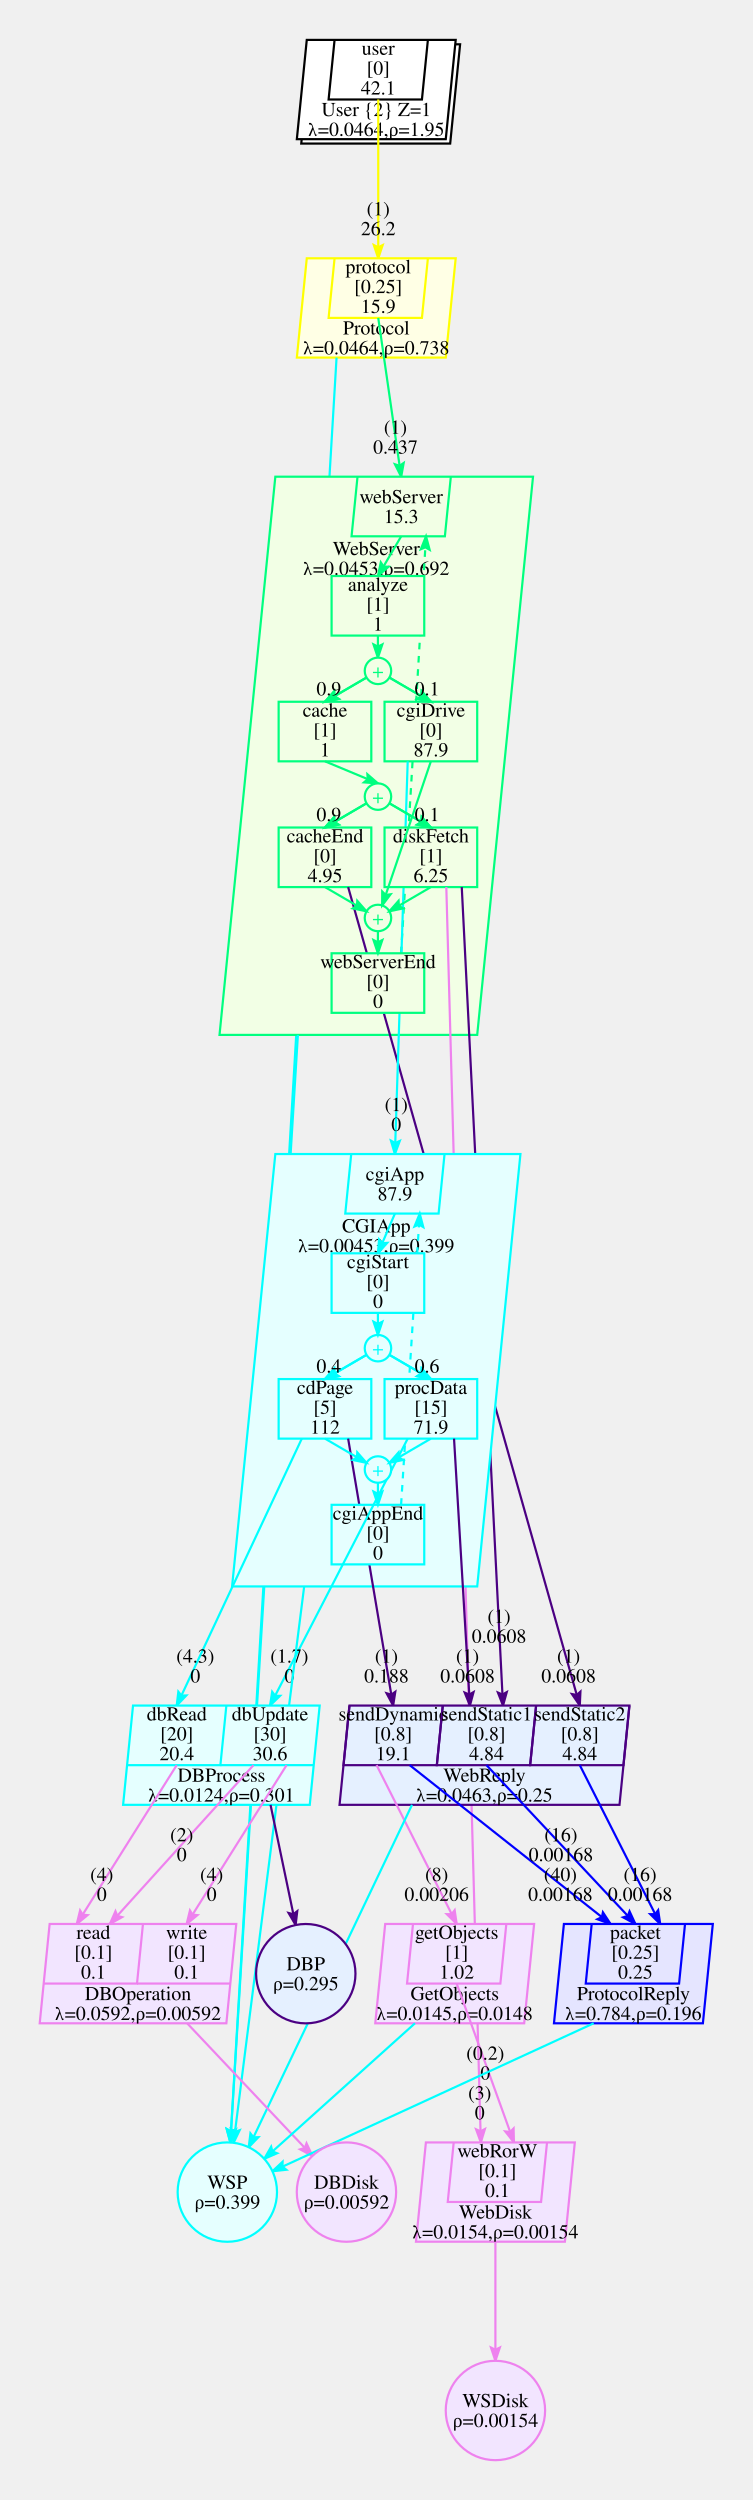
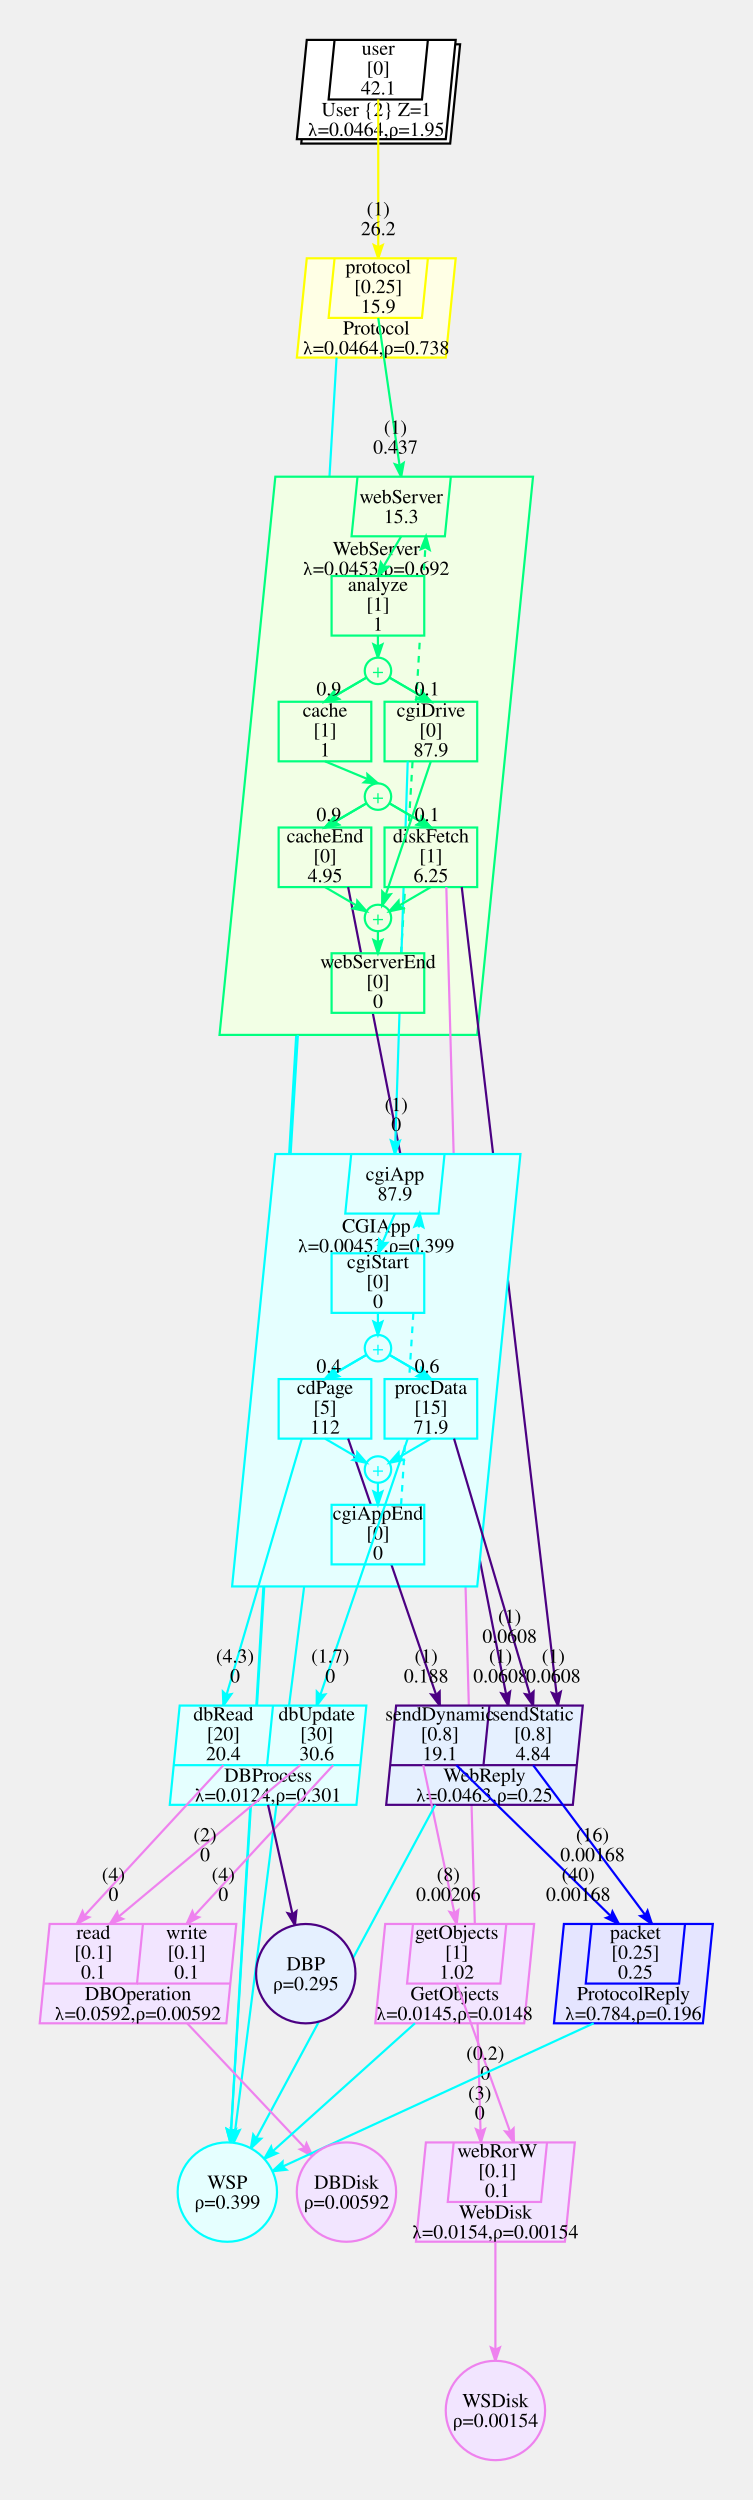
<svg xmlns="http://www.w3.org/2000/svg" width="4.737in" height="15.736in" viewBox="0 0 8528 28325">
  <polygon fill="#ffffff" stroke="black" stroke-width="25" points="3526.25,500 5213.75,500 5101.25,1625 3413.75,1625 " />
  <polygon fill="#ffffff" stroke="black" stroke-width="25" points="3476.25,450 5163.75,450 5051.25,1575 3363.75,1575 " />
  <text x="4264" y="1538" font-family="Times" font-style="Roman" font-size="225" fill="black" text-anchor="middle">λ=0.0464,ρ=1.95</text>
  <text x="4264" y="1313" font-family="Times" font-style="Roman" font-size="225" fill="black" text-anchor="middle">User {2} Z=1</text>
  <polyline stroke="black" stroke-width="25" fill="none" points="3791.25,450 3723.75,1125 4781.25,1125 4848.75,450 " />
  <text x="4286" y="1069" font-family="Times" font-style="Roman" font-size="225" fill="black" text-anchor="middle">42.1</text>
  <text x="4286" y="844" font-family="Times" font-style="Roman" font-size="225" fill="black" text-anchor="middle">[0]</text>
  <text x="4286" y="619" font-family="Times" font-style="Roman" font-size="225" fill="black" text-anchor="middle">user</text>
  <line x1="4286.25" y1="1125" x2="4286.25" y2="2925" stroke="Yellow" stroke-width="25" />
  <polygon fill="Yellow" stroke="Yellow" stroke-width="25" points="4286.25,2925 4336.25,2775 4286.25,2800 4236.25,2775 " />
  <text x="4286" y="2663" font-family="Times" font-style="Roman" font-size="225" fill="black" text-anchor="middle">26.2</text>
  <text x="4286" y="2438" font-family="Times" font-style="Roman" font-size="225" fill="black" text-anchor="middle">(1)</text>
  <polygon fill="#ffffe5" stroke="Yellow" stroke-width="25" points="3476.25,2925 5163.75,2925 5051.25,4050 3363.75,4050 " />
  <text x="4264" y="4013" font-family="Times" font-style="Roman" font-size="225" fill="black" text-anchor="middle">λ=0.0464,ρ=0.738</text>
  <text x="4264" y="3788" font-family="Times" font-style="Roman" font-size="225" fill="black" text-anchor="middle">Protocol</text>
  <polyline stroke="Yellow" stroke-width="25" fill="none" points="3791.25,2925 3723.75,3600 4781.25,3600 4848.75,2925 " />
  <text x="4286" y="3544" font-family="Times" font-style="Roman" font-size="225" fill="black" text-anchor="middle">15.9</text>
  <text x="4286" y="3319" font-family="Times" font-style="Roman" font-size="225" fill="black" text-anchor="middle">[0.25]</text>
  <text x="4286" y="3094" font-family="Times" font-style="Roman" font-size="225" fill="black" text-anchor="middle">protocol</text>
  <line x1="4286.25" y1="3600" x2="4546.25" y2="5400" stroke="SpringGreen" stroke-width="25" />
  <polygon fill="SpringGreen" stroke="SpringGreen" stroke-width="25" points="4546.25,5400 4574.29,5244.39 4528.38,5276.28 4475.32,5258.69 " />
  <text x="4481" y="5138" font-family="Times" font-style="Roman" font-size="225" fill="black" text-anchor="middle">0.437</text>
  <text x="4481" y="4913" font-family="Times" font-style="Roman" font-size="225" fill="black" text-anchor="middle">(1)</text>
  <line x1="3813.75" y1="4050" x2="2609.68" y2="24276" stroke="Cyan" stroke-width="25" />
  <polygon fill="Cyan" stroke="Cyan" stroke-width="25" points="2609.68,24276 2668.5,24129.2 2617.11,24151.2 2568.68,24123.3 " />
  <polygon fill="#f2ffe5" stroke="SpringGreen" stroke-width="25" points="3120,5400 6040,5400 5407.5,11725 2487.5,11725 " />
  <text x="4264" y="6513" font-family="Times" font-style="Roman" font-size="225" fill="black" text-anchor="middle">λ=0.0453,ρ=0.692</text>
  <text x="4264" y="6288" font-family="Times" font-style="Roman" font-size="225" fill="black" text-anchor="middle">WebServer</text>
  <polyline stroke="SpringGreen" stroke-width="25" fill="none" points="4051.25,5400 3983.75,6075 5041.25,6075 5108.75,5400 " />
  <text x="4546" y="5925" font-family="Times" font-style="Roman" font-size="225" fill="black" text-anchor="middle">15.3</text>
  <text x="4546" y="5700" font-family="Times" font-style="Roman" font-size="225" fill="black" text-anchor="middle">webServer</text>
  <line x1="4546.25" y1="6075" x2="4282.5" y2="6525" stroke="SpringGreen" stroke-width="25" />
  <polygon fill="SpringGreen" stroke="SpringGreen" stroke-width="25" points="4282.5,6525 4401.49,6420.87 4345.71,6417.16 4315.21,6370.31 " />
  <line x1="4545" y1="10800" x2="4827.5" y2="6075" stroke-dasharray="75" stroke="SpringGreen" stroke-width="25" />
  <polygon fill="SpringGreen" stroke="SpringGreen" stroke-width="25" points="4827.5,6075 4768.64,6221.75 4820.04,6199.78 4868.46,6227.72 " />
  <polygon fill="#f2ffe5" stroke="SpringGreen" stroke-width="25" points="3757.5,7200 3757.5,6525 4807.5,6525 4807.5,7200 3757.5,7200 " />
  <text x="4283" y="7144" font-family="Times" font-style="Roman" font-size="225" fill="black" text-anchor="middle">1</text>
  <text x="4283" y="6919" font-family="Times" font-style="Roman" font-size="225" fill="black" text-anchor="middle">[1]</text>
  <text x="4283" y="6694" font-family="Times" font-style="Roman" font-size="225" fill="black" text-anchor="middle">analyze</text>
  <polygon fill="#f2ffe5" stroke="SpringGreen" stroke-width="25" points="3157.5,8625 3157.5,7950 4207.5,7950 4207.5,8625 3157.5,8625 " />
  <text x="3683" y="8569" font-family="Times" font-style="Roman" font-size="225" fill="black" text-anchor="middle">1</text>
  <text x="3683" y="8344" font-family="Times" font-style="Roman" font-size="225" fill="black" text-anchor="middle">[1]</text>
  <text x="3683" y="8119" font-family="Times" font-style="Roman" font-size="225" fill="black" text-anchor="middle">cache</text>
  <polygon fill="#f2ffe5" stroke="SpringGreen" stroke-width="25" points="3157.5,10050 3157.5,9375 4207.5,9375 4207.5,10050 3157.5,10050 " />
-   <line x1="3945" y1="10050" x2="6570" y2="19325" stroke="Indigo" stroke-width="25" />
-   <polygon fill="Indigo" stroke="Indigo" stroke-width="25" points="6570,19325 6577.26,19167.1 6535.96,19204.7 6481.04,19194.3 " />
-   <text x="6443" y="19063" font-family="Times" font-style="Roman" font-size="225" fill="black" text-anchor="middle">0.0608</text>
-   <text x="6443" y="18838" font-family="Times" font-style="Roman" font-size="225" fill="black" text-anchor="middle">(1)</text>
+   <line x1="3945" y1="10050" x2="5760" y2="19325" stroke="Indigo" stroke-width="25" />
+   <polygon fill="Indigo" stroke="Indigo" stroke-width="25" points="5760,19325 5780.26,19168.2 5735.99,19202.3 5682.12,19187.4 " />
+   <text x="5672" y="19063" font-family="Times" font-style="Roman" font-size="225" fill="black" text-anchor="middle">0.0608</text>
+   <text x="5672" y="18838" font-family="Times" font-style="Roman" font-size="225" fill="black" text-anchor="middle">(1)</text>
  <text x="3683" y="9994" font-family="Times" font-style="Roman" font-size="225" fill="black" text-anchor="middle">4.95</text>
  <text x="3683" y="9769" font-family="Times" font-style="Roman" font-size="225" fill="black" text-anchor="middle">[0]</text>
  <text x="3683" y="9544" font-family="Times" font-style="Roman" font-size="225" fill="black" text-anchor="middle">cacheEnd</text>
  <polygon fill="#f2ffe5" stroke="SpringGreen" stroke-width="25" points="4357.5,8625 4357.5,7950 5407.5,7950 5407.5,8625 4357.5,8625 " />
  <line x1="4620" y1="8625" x2="4475" y2="13075" stroke="Cyan" stroke-width="25" />
  <polygon fill="Cyan" stroke="Cyan" stroke-width="25" points="4475,13075 4529.86,12926.7 4479.07,12950.1 4429.91,12923.5 " />
  <text x="4490" y="12813" font-family="Times" font-style="Roman" font-size="225" fill="black" text-anchor="middle">0</text>
  <text x="4490" y="12588" font-family="Times" font-style="Roman" font-size="225" fill="black" text-anchor="middle">(1)</text>
  <text x="4883" y="8569" font-family="Times" font-style="Roman" font-size="225" fill="black" text-anchor="middle">87.9</text>
  <text x="4883" y="8344" font-family="Times" font-style="Roman" font-size="225" fill="black" text-anchor="middle">[0]</text>
  <text x="4883" y="8119" font-family="Times" font-style="Roman" font-size="225" fill="black" text-anchor="middle">cgiDrive</text>
  <polygon fill="#f2ffe5" stroke="SpringGreen" stroke-width="25" points="4357.5,10050 4357.5,9375 5407.5,9375 5407.5,10050 4357.5,10050 " />
  <line x1="5057.5" y1="10050" x2="5448.75" y2="24275" stroke="Violet" stroke-width="25" />
  <polygon fill="Violet" stroke="Violet" stroke-width="25" points="5448.75,24275 5494.61,24123.7 5445.31,24150 5394.64,24126.4 " />
  <text x="5436" y="24013" font-family="Times" font-style="Roman" font-size="225" fill="black" text-anchor="middle">0</text>
  <text x="5436" y="23788" font-family="Times" font-style="Roman" font-size="225" fill="black" text-anchor="middle">(3)</text>
-   <line x1="5232.5" y1="10050" x2="5700" y2="19325" stroke="Indigo" stroke-width="25" />
-   <polygon fill="Indigo" stroke="Indigo" stroke-width="25" points="5700,19325 5742.39,19172.7 5693.71,19200.2 5642.51,19177.7 " />
-   <text x="5655" y="18613" font-family="Times" font-style="Roman" font-size="225" fill="black" text-anchor="middle">0.0608</text>
-   <text x="5655" y="18388" font-family="Times" font-style="Roman" font-size="225" fill="black" text-anchor="middle">(1)</text>
+   <line x1="5232.5" y1="10050" x2="6322.5" y2="19325" stroke="Indigo" stroke-width="25" />
+   <polygon fill="Indigo" stroke="Indigo" stroke-width="25" points="6322.5,19325 6354.65,19170.2 6307.91,19200.9 6255.33,19181.9 " />
+   <text x="6270" y="19063" font-family="Times" font-style="Roman" font-size="225" fill="black" text-anchor="middle">0.0608</text>
+   <text x="6270" y="18838" font-family="Times" font-style="Roman" font-size="225" fill="black" text-anchor="middle">(1)</text>
  <text x="4883" y="9994" font-family="Times" font-style="Roman" font-size="225" fill="black" text-anchor="middle">6.25</text>
  <text x="4883" y="9769" font-family="Times" font-style="Roman" font-size="225" fill="black" text-anchor="middle">[1]</text>
  <text x="4883" y="9544" font-family="Times" font-style="Roman" font-size="225" fill="black" text-anchor="middle">diskFetch</text>
  <polygon fill="#f2ffe5" stroke="SpringGreen" stroke-width="25" points="3757.5,11475 3757.5,10800 4807.5,10800 4807.5,11475 3757.5,11475 " />
  <text x="4283" y="11419" font-family="Times" font-style="Roman" font-size="225" fill="black" text-anchor="middle">0</text>
  <text x="4283" y="11194" font-family="Times" font-style="Roman" font-size="225" fill="black" text-anchor="middle">[0]</text>
  <text x="4283" y="10969" font-family="Times" font-style="Roman" font-size="225" fill="black" text-anchor="middle">webServerEnd</text>
  <line x1="4282.5" y1="7200" x2="4282.5" y2="7450" stroke="SpringGreen" stroke-width="25" />
  <polygon fill="SpringGreen" stroke="SpringGreen" stroke-width="25" points="4282.5,7450 4332.5,7300 4282.5,7325 4232.5,7300 " />
  <line x1="3682.5" y1="8625" x2="4282.5" y2="8875" stroke="SpringGreen" stroke-width="25" />
  <polygon fill="SpringGreen" stroke="SpringGreen" stroke-width="25" points="4282.5,8875 4163.27,8771.15 4167.12,8826.92 4124.81,8863.46 " />
  <circle cx="4283" cy="7600" r="150" fill="#f2ffe5" stroke="SpringGreen" stroke-width="25" />
  <text x="4283" y="7675" font-family="Times" font-style="Roman" font-size="225" fill="SpringGreen" text-anchor="middle">+</text>
  <line x1="4152.93" y1="7675.58" x2="3682.5" y2="7950" stroke="SpringGreen" stroke-width="25" />
  <polygon fill="SpringGreen" stroke="SpringGreen" stroke-width="25" points="3682.5,7950 3837.26,7917.61 3790.47,7887.02 3786.87,7831.23 " />
  <line x1="4412.07" y1="7675.58" x2="4882.5" y2="7950" stroke="SpringGreen" stroke-width="25" />
  <polygon fill="SpringGreen" stroke="SpringGreen" stroke-width="25" points="4882.5,7950 4778.13,7831.23 4774.53,7887.02 4727.74,7917.61 " />
  <line x1="4152.93" y1="7675.58" x2="3682.5" y2="7950" stroke="SpringGreen" stroke-width="25" />
  <polygon fill="SpringGreen" stroke="SpringGreen" stroke-width="25" points="3682.5,7950 3837.26,7917.61 3790.47,7887.02 3786.87,7831.23 " />
  <line x1="4412.07" y1="7675.58" x2="4882.5" y2="7950" stroke="SpringGreen" stroke-width="25" />
  <polygon fill="SpringGreen" stroke="SpringGreen" stroke-width="25" points="4882.5,7950 4778.13,7831.23 4774.53,7887.02 4727.74,7917.61 " />
  <text x="3726" y="7877" font-family="Times" font-style="Roman" font-size="225" fill="black" text-anchor="middle">0.9</text>
  <text x="4839" y="7877" font-family="Times" font-style="Roman" font-size="225" fill="black" text-anchor="middle">0.1</text>
  <circle cx="4283" cy="10400" r="150" fill="#f2ffe5" stroke="SpringGreen" stroke-width="25" />
  <text x="4283" y="10475" font-family="Times" font-style="Roman" font-size="225" fill="SpringGreen" text-anchor="middle">+</text>
  <line x1="3682.5" y1="10050" x2="4152.93" y2="10324.4" stroke="SpringGreen" stroke-width="25" />
  <polygon fill="SpringGreen" stroke="SpringGreen" stroke-width="25" points="4152.93,10324.4 4048.56,10205.6 4044.96,10261.4 3998.17,10292 " />
  <line x1="4882.5" y1="8625" x2="4330.53" y2="10257.9" stroke="SpringGreen" stroke-width="25" />
  <polygon fill="SpringGreen" stroke="SpringGreen" stroke-width="25" points="4330.53,10257.9 4425.94,10131.8 4370.56,10139.5 4331.2,10099.8 " />
  <line x1="4882.5" y1="10050" x2="4412.07" y2="10324.4" stroke="SpringGreen" stroke-width="25" />
  <polygon fill="SpringGreen" stroke="SpringGreen" stroke-width="25" points="4412.07,10324.4 4566.83,10292 4520.04,10261.4 4516.44,10205.6 " />
  <circle cx="4283" cy="9025" r="150" fill="#f2ffe5" stroke="SpringGreen" stroke-width="25" />
  <text x="4283" y="9100" font-family="Times" font-style="Roman" font-size="225" fill="SpringGreen" text-anchor="middle">+</text>
  <line x1="4152.93" y1="9100.58" x2="3682.5" y2="9375" stroke="SpringGreen" stroke-width="25" />
  <polygon fill="SpringGreen" stroke="SpringGreen" stroke-width="25" points="3682.5,9375 3837.26,9342.61 3790.47,9312.02 3786.87,9256.23 " />
  <line x1="4412.07" y1="9100.58" x2="4882.5" y2="9375" stroke="SpringGreen" stroke-width="25" />
  <polygon fill="SpringGreen" stroke="SpringGreen" stroke-width="25" points="4882.5,9375 4778.13,9256.23 4774.53,9312.02 4727.74,9342.61 " />
  <line x1="4152.93" y1="9100.58" x2="3682.5" y2="9375" stroke="SpringGreen" stroke-width="25" />
  <polygon fill="SpringGreen" stroke="SpringGreen" stroke-width="25" points="3682.5,9375 3837.26,9342.61 3790.47,9312.02 3786.87,9256.23 " />
  <line x1="4412.07" y1="9100.58" x2="4882.5" y2="9375" stroke="SpringGreen" stroke-width="25" />
  <polygon fill="SpringGreen" stroke="SpringGreen" stroke-width="25" points="4882.5,9375 4778.13,9256.23 4774.53,9312.02 4727.74,9342.61 " />
  <text x="3726" y="9302" font-family="Times" font-style="Roman" font-size="225" fill="black" text-anchor="middle">0.9</text>
  <text x="4839" y="9302" font-family="Times" font-style="Roman" font-size="225" fill="black" text-anchor="middle">0.1</text>
  <line x1="4282.5" y1="10550" x2="4282.5" y2="10800" stroke="SpringGreen" stroke-width="25" />
  <polygon fill="SpringGreen" stroke="SpringGreen" stroke-width="25" points="4282.5,10800 4332.5,10650 4282.5,10675 4232.5,10650 " />
  <line x1="3375.62" y1="11725" x2="2610.48" y2="24276" stroke="Cyan" stroke-width="25" />
  <polygon fill="Cyan" stroke="Cyan" stroke-width="25" points="2610.48,24276 2669.51,24129.4 2618.08,24151.3 2569.7,24123.3 " />
  <polygon fill="#e5ffff" stroke="Cyan" stroke-width="25" points="3120,13075 5897.5,13075 5407.5,17975 2630,17975 " />
  <text x="4264" y="14188" font-family="Times" font-style="Roman" font-size="225" fill="black" text-anchor="middle">λ=0.00453,ρ=0.399</text>
  <text x="4264" y="13963" font-family="Times" font-style="Roman" font-size="225" fill="black" text-anchor="middle">CGIApp</text>
  <polyline stroke="Cyan" stroke-width="25" fill="none" points="3980,13075 3912.5,13750 4970,13750 5037.5,13075 " />
  <text x="4475" y="13600" font-family="Times" font-style="Roman" font-size="225" fill="black" text-anchor="middle">87.9</text>
  <text x="4475" y="13375" font-family="Times" font-style="Roman" font-size="225" fill="black" text-anchor="middle">cgiApp</text>
  <line x1="4475" y1="13750" x2="4282.5" y2="14200" stroke="Cyan" stroke-width="25" />
  <polygon fill="Cyan" stroke="Cyan" stroke-width="25" points="4282.5,14200 4387.47,14081.8 4331.66,14085.1 4295.52,14042.4 " />
  <line x1="4545" y1="17050" x2="4756.25" y2="13750" stroke-dasharray="75" stroke="Cyan" stroke-width="25" />
  <polygon fill="Cyan" stroke="Cyan" stroke-width="25" points="4756.25,13750 4696.77,13896.5 4748.26,13874.7 4796.57,13902.9 " />
  <polygon fill="#e5ffff" stroke="Cyan" stroke-width="25" points="3157.5,16300 3157.5,15625 4207.5,15625 4207.5,16300 3157.5,16300 " />
-   <line x1="3420" y1="16300" x2="2002.5" y2="19325" stroke="Cyan" stroke-width="25" />
-   <polygon fill="Cyan" stroke="Cyan" stroke-width="25" points="2002.5,19325 2111.42,19210.4 2055.54,19211.8 2020.87,19168 " />
-   <text x="2213" y="19063" font-family="Times" font-style="Roman" font-size="225" fill="black" text-anchor="middle">0</text>
-   <text x="2213" y="18838" font-family="Times" font-style="Roman" font-size="225" fill="black" text-anchor="middle">(4.3)</text>
-   <line x1="3945" y1="16300" x2="4455" y2="19325" stroke="Indigo" stroke-width="25" />
-   <polygon fill="Indigo" stroke="Indigo" stroke-width="25" points="4455,19325 4479.37,19168.8 4434.22,19201.7 4380.76,19185.4 " />
-   <text x="4379" y="19063" font-family="Times" font-style="Roman" font-size="225" fill="black" text-anchor="middle">0.188</text>
-   <text x="4379" y="18838" font-family="Times" font-style="Roman" font-size="225" fill="black" text-anchor="middle">(1)</text>
+   <line x1="3420" y1="16300" x2="2531.25" y2="19325" stroke="Cyan" stroke-width="25" />
+   <polygon fill="Cyan" stroke="Cyan" stroke-width="25" points="2531.25,19325 2621.51,19195.2 2566.49,19205.1 2525.56,19167 " />
+   <text x="2663" y="19063" font-family="Times" font-style="Roman" font-size="225" fill="black" text-anchor="middle">0</text>
+   <text x="2663" y="18838" font-family="Times" font-style="Roman" font-size="225" fill="black" text-anchor="middle">(4.3)</text>
+   <line x1="3945" y1="16300" x2="4983.75" y2="19325" stroke="Indigo" stroke-width="25" />
+   <polygon fill="Indigo" stroke="Indigo" stroke-width="25" points="4983.75,19325 4982.32,19166.9 4943.15,19206.8 4887.74,19199.4 " />
+   <text x="4829" y="19063" font-family="Times" font-style="Roman" font-size="225" fill="black" text-anchor="middle">0.188</text>
+   <text x="4829" y="18838" font-family="Times" font-style="Roman" font-size="225" fill="black" text-anchor="middle">(1)</text>
  <text x="3683" y="16244" font-family="Times" font-style="Roman" font-size="225" fill="black" text-anchor="middle">112</text>
  <text x="3683" y="16019" font-family="Times" font-style="Roman" font-size="225" fill="black" text-anchor="middle">[5]</text>
  <text x="3683" y="15794" font-family="Times" font-style="Roman" font-size="225" fill="black" text-anchor="middle">cdPage</text>
  <polygon fill="#e5ffff" stroke="Cyan" stroke-width="25" points="3757.5,17725 3757.5,17050 4807.5,17050 4807.5,17725 3757.5,17725 " />
  <text x="4283" y="17669" font-family="Times" font-style="Roman" font-size="225" fill="black" text-anchor="middle">0</text>
  <text x="4283" y="17444" font-family="Times" font-style="Roman" font-size="225" fill="black" text-anchor="middle">[0]</text>
  <text x="4283" y="17219" font-family="Times" font-style="Roman" font-size="225" fill="black" text-anchor="middle">cgiAppEnd</text>
  <polygon fill="#e5ffff" stroke="Cyan" stroke-width="25" points="3757.5,14875 3757.5,14200 4807.5,14200 4807.5,14875 3757.5,14875 " />
  <text x="4283" y="14819" font-family="Times" font-style="Roman" font-size="225" fill="black" text-anchor="middle">0</text>
  <text x="4283" y="14594" font-family="Times" font-style="Roman" font-size="225" fill="black" text-anchor="middle">[0]</text>
  <text x="4283" y="14369" font-family="Times" font-style="Roman" font-size="225" fill="black" text-anchor="middle">cgiStart</text>
  <polygon fill="#e5ffff" stroke="Cyan" stroke-width="25" points="4357.5,16300 4357.5,15625 5407.5,15625 5407.5,16300 4357.5,16300 " />
-   <line x1="4620" y1="16300" x2="3060" y2="19325" stroke="Cyan" stroke-width="25" />
-   <polygon fill="Cyan" stroke="Cyan" stroke-width="25" points="3060,19325 3173.19,19214.6 3117.29,19213.9 3084.31,19168.8 " />
-   <text x="3279" y="19063" font-family="Times" font-style="Roman" font-size="225" fill="black" text-anchor="middle">0</text>
-   <text x="3279" y="18838" font-family="Times" font-style="Roman" font-size="225" fill="black" text-anchor="middle">(1.7)</text>
-   <line x1="5145" y1="16300" x2="5325" y2="19325" stroke="Indigo" stroke-width="25" />
-   <polygon fill="Indigo" stroke="Indigo" stroke-width="25" points="5325,19325 5366,19172.3 5317.58,19200.2 5266.18,19178.2 " />
-   <text x="5298" y="19063" font-family="Times" font-style="Roman" font-size="225" fill="black" text-anchor="middle">0.0608</text>
-   <text x="5298" y="18838" font-family="Times" font-style="Roman" font-size="225" fill="black" text-anchor="middle">(1)</text>
+   <line x1="4620" y1="16300" x2="3588.75" y2="19325" stroke="Cyan" stroke-width="25" />
+   <polygon fill="Cyan" stroke="Cyan" stroke-width="25" points="3588.75,19325 3684.48,19199.2 3629.08,19206.7 3589.83,19166.9 " />
+   <text x="3742" y="19063" font-family="Times" font-style="Roman" font-size="225" fill="black" text-anchor="middle">0</text>
+   <text x="3742" y="18838" font-family="Times" font-style="Roman" font-size="225" fill="black" text-anchor="middle">(1.7)</text>
+   <line x1="5145" y1="16300" x2="6041.25" y2="19325" stroke="Indigo" stroke-width="25" />
+   <polygon fill="Indigo" stroke="Indigo" stroke-width="25" points="6041.25,19325 6046.58,19167 6005.74,19205.1 5950.7,19195.4 " />
+   <text x="5775" y="18613" font-family="Times" font-style="Roman" font-size="225" fill="black" text-anchor="middle">0.0608</text>
+   <text x="5775" y="18388" font-family="Times" font-style="Roman" font-size="225" fill="black" text-anchor="middle">(1)</text>
  <text x="4883" y="16244" font-family="Times" font-style="Roman" font-size="225" fill="black" text-anchor="middle">71.9</text>
  <text x="4883" y="16019" font-family="Times" font-style="Roman" font-size="225" fill="black" text-anchor="middle">[15]</text>
  <text x="4883" y="15794" font-family="Times" font-style="Roman" font-size="225" fill="black" text-anchor="middle">procData</text>
  <circle cx="4283" cy="16650" r="150" fill="#e5ffff" stroke="Cyan" stroke-width="25" />
  <text x="4283" y="16725" font-family="Times" font-style="Roman" font-size="225" fill="Cyan" text-anchor="middle">+</text>
  <line x1="4882.5" y1="16300" x2="4412.07" y2="16574.4" stroke="Cyan" stroke-width="25" />
  <polygon fill="Cyan" stroke="Cyan" stroke-width="25" points="4412.07,16574.4 4566.83,16542 4520.04,16511.4 4516.44,16455.6 " />
  <line x1="3682.5" y1="16300" x2="4152.93" y2="16574.4" stroke="Cyan" stroke-width="25" />
  <polygon fill="Cyan" stroke="Cyan" stroke-width="25" points="4152.93,16574.4 4048.56,16455.6 4044.96,16511.4 3998.17,16542 " />
  <circle cx="4283" cy="15275" r="150" fill="#e5ffff" stroke="Cyan" stroke-width="25" />
  <text x="4283" y="15350" font-family="Times" font-style="Roman" font-size="225" fill="Cyan" text-anchor="middle">+</text>
  <line x1="4412.07" y1="15350.6" x2="4882.5" y2="15625" stroke="Cyan" stroke-width="25" />
  <polygon fill="Cyan" stroke="Cyan" stroke-width="25" points="4882.5,15625 4778.13,15506.2 4774.53,15562 4727.74,15592.6 " />
  <line x1="4152.93" y1="15350.6" x2="3682.5" y2="15625" stroke="Cyan" stroke-width="25" />
  <polygon fill="Cyan" stroke="Cyan" stroke-width="25" points="3682.5,15625 3837.26,15592.6 3790.47,15562 3786.87,15506.2 " />
  <line x1="4412.07" y1="15350.6" x2="4882.5" y2="15625" stroke="Cyan" stroke-width="25" />
  <polygon fill="Cyan" stroke="Cyan" stroke-width="25" points="4882.5,15625 4778.13,15506.2 4774.53,15562 4727.74,15592.6 " />
  <line x1="4152.93" y1="15350.6" x2="3682.5" y2="15625" stroke="Cyan" stroke-width="25" />
  <polygon fill="Cyan" stroke="Cyan" stroke-width="25" points="3682.5,15625 3837.26,15592.6 3790.47,15562 3786.87,15506.2 " />
  <text x="4839" y="15552" font-family="Times" font-style="Roman" font-size="225" fill="black" text-anchor="middle">0.6</text>
  <text x="3726" y="15552" font-family="Times" font-style="Roman" font-size="225" fill="black" text-anchor="middle">0.4</text>
  <line x1="4282.5" y1="16800" x2="4282.5" y2="17050" stroke="Cyan" stroke-width="25" />
  <polygon fill="Cyan" stroke="Cyan" stroke-width="25" points="4282.5,17050 4332.5,16900 4282.5,16925 4232.5,16900 " />
  <line x1="4282.5" y1="14875" x2="4282.5" y2="15125" stroke="Cyan" stroke-width="25" />
  <polygon fill="Cyan" stroke="Cyan" stroke-width="25" points="4282.5,15125 4332.5,14975 4282.5,15000 4232.5,14975 " />
  <line x1="3446.88" y1="17975" x2="2647.05" y2="24279.5" stroke="Cyan" stroke-width="25" />
  <polygon fill="Cyan" stroke="Cyan" stroke-width="25" points="2647.05,24279.5 2715.53,24137 2662.78,24155.5 2616.32,24124.4 " />
-   <polygon fill="#e5ffff" stroke="Cyan" stroke-width="25" points="1507.5,19325 3622.5,19325 3510,20450 1395,20450 " />
-   <text x="2509" y="20413" font-family="Times" font-style="Roman" font-size="225" fill="black" text-anchor="middle">λ=0.0124,ρ=0.301</text>
-   <text x="2509" y="20188" font-family="Times" font-style="Roman" font-size="225" fill="black" text-anchor="middle">DBProcess</text>
-   <polyline stroke="Cyan" stroke-width="25" fill="none" points="1440,20000 2497.5,20000 2565,19325 " />
-   <text x="2003" y="19944" font-family="Times" font-style="Roman" font-size="225" fill="black" text-anchor="middle">20.4</text>
-   <text x="2003" y="19719" font-family="Times" font-style="Roman" font-size="225" fill="black" text-anchor="middle">[20]</text>
-   <text x="2003" y="19494" font-family="Times" font-style="Roman" font-size="225" fill="black" text-anchor="middle">dbRead</text>
-   <line x1="2002.5" y1="20000" x2="870" y2="21800" stroke="Violet" stroke-width="25" />
-   <polygon fill="Violet" stroke="Violet" stroke-width="25" points="870,21800 992.2,21699.7 936.567,21694.2 907.559,21646.4 " />
-   <text x="1153" y="21538" font-family="Times" font-style="Roman" font-size="225" fill="black" text-anchor="middle">0</text>
-   <text x="1153" y="21313" font-family="Times" font-style="Roman" font-size="225" fill="black" text-anchor="middle">(4)</text>
-   <line x1="2497.5" y1="20000" x2="3555" y2="20000" stroke="Cyan" stroke-width="25" />
-   <text x="3060" y="19944" font-family="Times" font-style="Roman" font-size="225" fill="black" text-anchor="middle">30.6</text>
-   <text x="3060" y="19719" font-family="Times" font-style="Roman" font-size="225" fill="black" text-anchor="middle">[30]</text>
-   <text x="3060" y="19494" font-family="Times" font-style="Roman" font-size="225" fill="black" text-anchor="middle">dbUpdate</text>
-   <line x1="2872.5" y1="20000" x2="1245" y2="21800" stroke="Violet" stroke-width="25" />
-   <polygon fill="Violet" stroke="Violet" stroke-width="25" points="1245,21800 1382.69,21722.3 1328.83,21707.3 1308.51,21655.2 " />
-   <text x="2059" y="21088" font-family="Times" font-style="Roman" font-size="225" fill="black" text-anchor="middle">0</text>
-   <text x="2059" y="20863" font-family="Times" font-style="Roman" font-size="225" fill="black" text-anchor="middle">(2)</text>
-   <line x1="3247.5" y1="20000" x2="2115" y2="21800" stroke="Violet" stroke-width="25" />
-   <polygon fill="Violet" stroke="Violet" stroke-width="25" points="2115,21800 2237.2,21699.7 2181.57,21694.2 2152.56,21646.4 " />
-   <text x="2398" y="21538" font-family="Times" font-style="Roman" font-size="225" fill="black" text-anchor="middle">0</text>
-   <text x="2398" y="21313" font-family="Times" font-style="Roman" font-size="225" fill="black" text-anchor="middle">(4)</text>
-   <line x1="3065.62" y1="20450" x2="3350.02" y2="21811.9" stroke="Indigo" stroke-width="25" />
-   <polygon fill="Indigo" stroke="Indigo" stroke-width="25" points="3350.02,21811.9 3368.3,21654.8 3324.47,21689.5 3270.41,21675.3 " />
-   <polygon fill="#e5f0ff" stroke="Indigo" stroke-width="25" points="3960,19325 7132.5,19325 7020,20450 3847.5,20450 " />
+   <polygon fill="#e5ffff" stroke="Cyan" stroke-width="25" points="2036.25,19325 4151.25,19325 4038.75,20450 1923.75,20450 " />
+   <text x="3038" y="20413" font-family="Times" font-style="Roman" font-size="225" fill="black" text-anchor="middle">λ=0.0124,ρ=0.301</text>
+   <text x="3038" y="20188" font-family="Times" font-style="Roman" font-size="225" fill="black" text-anchor="middle">DBProcess</text>
+   <polyline stroke="Cyan" stroke-width="25" fill="none" points="1968.75,20000 3026.25,20000 3093.75,19325 " />
+   <text x="2531" y="19944" font-family="Times" font-style="Roman" font-size="225" fill="black" text-anchor="middle">20.4</text>
+   <text x="2531" y="19719" font-family="Times" font-style="Roman" font-size="225" fill="black" text-anchor="middle">[20]</text>
+   <text x="2531" y="19494" font-family="Times" font-style="Roman" font-size="225" fill="black" text-anchor="middle">dbRead</text>
+   <line x1="2531.25" y1="20000" x2="870" y2="21800" stroke="Violet" stroke-width="25" />
+   <polygon fill="Violet" stroke="Violet" stroke-width="25" points="870,21800 1008.48,21723.7 954.777,21708.1 934.989,21655.9 " />
+   <text x="1285" y="21538" font-family="Times" font-style="Roman" font-size="225" fill="black" text-anchor="middle">0</text>
+   <text x="1285" y="21313" font-family="Times" font-style="Roman" font-size="225" fill="black" text-anchor="middle">(4)</text>
+   <line x1="3026.25" y1="20000" x2="4083.75" y2="20000" stroke="Cyan" stroke-width="25" />
+   <text x="3589" y="19944" font-family="Times" font-style="Roman" font-size="225" fill="black" text-anchor="middle">30.6</text>
+   <text x="3589" y="19719" font-family="Times" font-style="Roman" font-size="225" fill="black" text-anchor="middle">[30]</text>
+   <text x="3589" y="19494" font-family="Times" font-style="Roman" font-size="225" fill="black" text-anchor="middle">dbUpdate</text>
+   <line x1="3401.25" y1="20000" x2="1245" y2="21800" stroke="Violet" stroke-width="25" />
+   <polygon fill="Violet" stroke="Violet" stroke-width="25" points="1245,21800 1392.19,21742.3 1340.96,21719.9 1328.11,21665.5 " />
+   <text x="2323" y="21088" font-family="Times" font-style="Roman" font-size="225" fill="black" text-anchor="middle">0</text>
+   <text x="2323" y="20863" font-family="Times" font-style="Roman" font-size="225" fill="black" text-anchor="middle">(2)</text>
+   <line x1="3776.25" y1="20000" x2="2115" y2="21800" stroke="Violet" stroke-width="25" />
+   <polygon fill="Violet" stroke="Violet" stroke-width="25" points="2115,21800 2253.48,21723.7 2199.78,21708.1 2179.99,21655.9 " />
+   <text x="2530" y="21538" font-family="Times" font-style="Roman" font-size="225" fill="black" text-anchor="middle">0</text>
+   <text x="2530" y="21313" font-family="Times" font-style="Roman" font-size="225" fill="black" text-anchor="middle">(4)</text>
+   <line x1="3037.5" y1="20450" x2="3342.29" y2="21813.5" stroke="Indigo" stroke-width="25" />
+   <polygon fill="Indigo" stroke="Indigo" stroke-width="25" points="3342.29,21813.5 3358.37,21656.3 3315.02,21691.6 3260.78,21678.1 " />
+   <polygon fill="#e5f0ff" stroke="Indigo" stroke-width="25" points="4488.75,19325 6603.75,19325 6491.25,20450 4376.25,20450 " />
  <text x="5490" y="20413" font-family="Times" font-style="Roman" font-size="225" fill="black" text-anchor="middle">λ=0.0463,ρ=0.25</text>
  <text x="5490" y="20188" font-family="Times" font-style="Roman" font-size="225" fill="black" text-anchor="middle">WebReply</text>
-   <polyline stroke="Indigo" stroke-width="25" fill="none" points="3960,19325 3892.5,20000 4950,20000 5017.5,19325 " />
-   <text x="4455" y="19944" font-family="Times" font-style="Roman" font-size="225" fill="black" text-anchor="middle">19.1</text>
-   <text x="4455" y="19719" font-family="Times" font-style="Roman" font-size="225" fill="black" text-anchor="middle">[0.8]</text>
-   <text x="4455" y="19494" font-family="Times" font-style="Roman" font-size="225" fill="black" text-anchor="middle">sendDynamic</text>
-   <line x1="4267.5" y1="20000" x2="5175" y2="21800" stroke="Violet" stroke-width="25" />
-   <polygon fill="Violet" stroke="Violet" stroke-width="25" points="5175,21800 5152.12,21643.6 5118.73,21688.4 5062.83,21688.6 " />
-   <text x="4948" y="21538" font-family="Times" font-style="Roman" font-size="225" fill="black" text-anchor="middle">0.00206</text>
-   <text x="4948" y="21313" font-family="Times" font-style="Roman" font-size="225" fill="black" text-anchor="middle">(8)</text>
-   <line x1="4642.5" y1="20000" x2="6918.75" y2="21800" stroke="Blue" stroke-width="25" />
-   <polygon fill="Blue" stroke="Blue" stroke-width="25" points="6918.75,21800 6832.11,21667.7 6820.7,21722.5 6770.08,21746.2 " />
-   <text x="6350" y="21538" font-family="Times" font-style="Roman" font-size="225" fill="black" text-anchor="middle">0.00168</text>
-   <text x="6350" y="21313" font-family="Times" font-style="Roman" font-size="225" fill="black" text-anchor="middle">(40)</text>
-   <polyline stroke="Indigo" stroke-width="25" fill="none" points="5017.5,19325 4950,20000 6007.5,20000 6075,19325 " />
-   <text x="5513" y="19944" font-family="Times" font-style="Roman" font-size="225" fill="black" text-anchor="middle">4.84</text>
-   <text x="5513" y="19719" font-family="Times" font-style="Roman" font-size="225" fill="black" text-anchor="middle">[0.8]</text>
-   <text x="5513" y="19494" font-family="Times" font-style="Roman" font-size="225" fill="black" text-anchor="middle">sendStatic1</text>
-   <line x1="5512.5" y1="20000" x2="7200" y2="21800" stroke="Blue" stroke-width="25" />
-   <polygon fill="Blue" stroke="Blue" stroke-width="25" points="7200,21800 7133.89,21656.4 7114.51,21708.8 7060.93,21724.8 " />
-   <text x="6356" y="21088" font-family="Times" font-style="Roman" font-size="225" fill="black" text-anchor="middle">0.00168</text>
-   <text x="6356" y="20863" font-family="Times" font-style="Roman" font-size="225" fill="black" text-anchor="middle">(16)</text>
-   <polyline stroke="Indigo" stroke-width="25" fill="none" points="6075,19325 6007.5,20000 7065,20000 7132.5,19325 " />
-   <text x="6570" y="19944" font-family="Times" font-style="Roman" font-size="225" fill="black" text-anchor="middle">4.84</text>
-   <text x="6570" y="19719" font-family="Times" font-style="Roman" font-size="225" fill="black" text-anchor="middle">[0.8]</text>
-   <text x="6570" y="19494" font-family="Times" font-style="Roman" font-size="225" fill="black" text-anchor="middle">sendStatic2</text>
-   <line x1="6570" y1="20000" x2="7481.25" y2="21800" stroke="Blue" stroke-width="25" />
-   <polygon fill="Blue" stroke="Blue" stroke-width="25" points="7481.25,21800 7458.11,21643.6 7424.79,21688.5 7368.89,21688.8 " />
-   <text x="7253" y="21538" font-family="Times" font-style="Roman" font-size="225" fill="black" text-anchor="middle">0.00168</text>
-   <text x="7253" y="21313" font-family="Times" font-style="Roman" font-size="225" fill="black" text-anchor="middle">(16)</text>
-   <line x1="4668.75" y1="20450" x2="2818.39" y2="24329.8" stroke="Cyan" stroke-width="25" />
-   <polygon fill="Cyan" stroke="Cyan" stroke-width="25" points="2818.39,24329.8 2928.09,24215.9 2872.2,24217 2837.83,24172.9 " />
+   <polyline stroke="Indigo" stroke-width="25" fill="none" points="4421.25,20000 5478.75,20000 5546.25,19325 " />
+   <text x="4984" y="19944" font-family="Times" font-style="Roman" font-size="225" fill="black" text-anchor="middle">19.1</text>
+   <text x="4984" y="19719" font-family="Times" font-style="Roman" font-size="225" fill="black" text-anchor="middle">[0.8]</text>
+   <text x="4984" y="19494" font-family="Times" font-style="Roman" font-size="225" fill="black" text-anchor="middle">sendDynamic</text>
+   <line x1="4796.25" y1="20000" x2="5175" y2="21800" stroke="Violet" stroke-width="25" />
+   <polygon fill="Violet" stroke="Violet" stroke-width="25" points="5175,21800 5193.04,21642.9 5149.26,21677.7 5095.19,21663.5 " />
+   <text x="5080" y="21538" font-family="Times" font-style="Roman" font-size="225" fill="black" text-anchor="middle">0.00206</text>
+   <text x="5080" y="21313" font-family="Times" font-style="Roman" font-size="225" fill="black" text-anchor="middle">(8)</text>
+   <line x1="5171.25" y1="20000" x2="7012.5" y2="21800" stroke="Blue" stroke-width="25" />
+   <polygon fill="Blue" stroke="Blue" stroke-width="25" points="7012.5,21800 6940.19,21659.4 6923.12,21712.6 6870.29,21730.9 " />
+   <text x="6552" y="21538" font-family="Times" font-style="Roman" font-size="225" fill="black" text-anchor="middle">0.00168</text>
+   <text x="6552" y="21313" font-family="Times" font-style="Roman" font-size="225" fill="black" text-anchor="middle">(40)</text>
+   <line x1="5478.75" y1="20000" x2="6536.25" y2="20000" stroke="Indigo" stroke-width="25" />
+   <text x="6041" y="19944" font-family="Times" font-style="Roman" font-size="225" fill="black" text-anchor="middle">4.84</text>
+   <text x="6041" y="19719" font-family="Times" font-style="Roman" font-size="225" fill="black" text-anchor="middle">[0.8]</text>
+   <text x="6041" y="19494" font-family="Times" font-style="Roman" font-size="225" fill="black" text-anchor="middle">sendStatic</text>
+   <line x1="6041.25" y1="20000" x2="7387.5" y2="21800" stroke="Blue" stroke-width="25" />
+   <polygon fill="Blue" stroke="Blue" stroke-width="25" points="7387.5,21800 7337.7,21649.9 7312.63,21699.9 7257.62,21709.8 " />
+   <text x="6714" y="21088" font-family="Times" font-style="Roman" font-size="225" fill="black" text-anchor="middle">0.00168</text>
+   <text x="6714" y="20863" font-family="Times" font-style="Roman" font-size="225" fill="black" text-anchor="middle">(16)</text>
+   <line x1="4933.12" y1="20450" x2="2842.44" y2="24342" stroke="Cyan" stroke-width="25" />
+   <polygon fill="Cyan" stroke="Cyan" stroke-width="25" points="2842.44,24342 2957.47,24233.5 2901.59,24231.9 2869.38,24186.2 " />
  <polygon fill="#f2e5ff" stroke="Violet" stroke-width="25" points="562.5,21800 2677.5,21800 2565,22925 450,22925 " />
  <text x="1564" y="22888" font-family="Times" font-style="Roman" font-size="225" fill="black" text-anchor="middle">λ=0.0592,ρ=0.00592</text>
  <text x="1564" y="22663" font-family="Times" font-style="Roman" font-size="225" fill="black" text-anchor="middle">DBOperation</text>
  <polyline stroke="Violet" stroke-width="25" fill="none" points="495,22475 1552.5,22475 1620,21800 " />
  <text x="1058" y="22419" font-family="Times" font-style="Roman" font-size="225" fill="black" text-anchor="middle">0.1</text>
  <text x="1058" y="22194" font-family="Times" font-style="Roman" font-size="225" fill="black" text-anchor="middle">[0.1]</text>
  <text x="1058" y="21969" font-family="Times" font-style="Roman" font-size="225" fill="black" text-anchor="middle">read</text>
  <line x1="1552.5" y1="22475" x2="2610" y2="22475" stroke="Violet" stroke-width="25" />
  <text x="2115" y="22419" font-family="Times" font-style="Roman" font-size="225" fill="black" text-anchor="middle">0.1</text>
  <text x="2115" y="22194" font-family="Times" font-style="Roman" font-size="225" fill="black" text-anchor="middle">[0.1]</text>
  <text x="2115" y="21969" font-family="Times" font-style="Roman" font-size="225" fill="black" text-anchor="middle">write</text>
  <line x1="2120.62" y1="22925" x2="3540.09" y2="24428.5" stroke="Violet" stroke-width="25" />
  <polygon fill="Violet" stroke="Violet" stroke-width="25" points="3540.09,24428.5 3473.48,24285.1 3454.28,24337.6 3400.76,24353.7 " />
  <circle cx="3465" cy="22363" r="563" fill="#e5f0ff" stroke="Indigo" stroke-width="25" />
  <text x="3465" y="22550" font-family="Times" font-style="Roman" font-size="225" fill="black" text-anchor="middle">ρ=0.295</text>
  <text x="3465" y="22325" font-family="Times" font-style="Roman" font-size="225" fill="black" text-anchor="middle">DBP</text>
  <polygon fill="#f2e5ff" stroke="Violet" stroke-width="25" points="4365,21800 6052.5,21800 5940,22925 4252.5,22925 " />
  <text x="5153" y="22888" font-family="Times" font-style="Roman" font-size="225" fill="black" text-anchor="middle">λ=0.0145,ρ=0.0148</text>
  <text x="5153" y="22663" font-family="Times" font-style="Roman" font-size="225" fill="black" text-anchor="middle">GetObjects</text>
  <polyline stroke="Violet" stroke-width="25" fill="none" points="4680,21800 4612.5,22475 5670,22475 5737.5,21800 " />
  <text x="5175" y="22419" font-family="Times" font-style="Roman" font-size="225" fill="black" text-anchor="middle">1.02</text>
  <text x="5175" y="22194" font-family="Times" font-style="Roman" font-size="225" fill="black" text-anchor="middle">[1]</text>
  <text x="5175" y="21969" font-family="Times" font-style="Roman" font-size="225" fill="black" text-anchor="middle">getObjects</text>
  <line x1="5175" y1="22475" x2="5823.75" y2="24275" stroke="Violet" stroke-width="25" />
  <polygon fill="Violet" stroke="Violet" stroke-width="25" points="5823.75,24275 5819.93,24116.9 5781.37,24157.4 5725.85,24150.8 " />
  <text x="5499" y="23563" font-family="Times" font-style="Roman" font-size="225" fill="black" text-anchor="middle">0</text>
  <text x="5499" y="23338" font-family="Times" font-style="Roman" font-size="225" fill="black" text-anchor="middle">(0.2)</text>
  <line x1="4702.5" y1="22925" x2="2994.46" y2="24461.3" stroke="Cyan" stroke-width="25" />
  <polygon fill="Cyan" stroke="Cyan" stroke-width="25" points="2994.46,24461.3 3139.42,24398.2 3087.4,24377.7 3072.55,24323.8 " />
  <polygon fill="#e5e5ff" stroke="Blue" stroke-width="25" points="6390,21800 8077.5,21800 7965,22925 6277.5,22925 " />
  <text x="7178" y="22888" font-family="Times" font-style="Roman" font-size="225" fill="black" text-anchor="middle">λ=0.784,ρ=0.196</text>
  <text x="7178" y="22663" font-family="Times" font-style="Roman" font-size="225" fill="black" text-anchor="middle">ProtocolReply</text>
  <polyline stroke="Blue" stroke-width="25" fill="none" points="6705,21800 6637.5,22475 7695,22475 7762.5,21800 " />
  <text x="7200" y="22419" font-family="Times" font-style="Roman" font-size="225" fill="black" text-anchor="middle">0.25</text>
  <text x="7200" y="22194" font-family="Times" font-style="Roman" font-size="225" fill="black" text-anchor="middle">[0.25]</text>
  <text x="7200" y="21969" font-family="Times" font-style="Roman" font-size="225" fill="black" text-anchor="middle">packet</text>
  <line x1="6727.5" y1="22925" x2="3087.14" y2="24602.1" stroke="Cyan" stroke-width="25" />
  <polygon fill="Cyan" stroke="Cyan" stroke-width="25" points="3087.14,24602.1 3244.3,24584.8 3200.67,24549.8 3202.45,24494 " />
  <circle cx="2576" cy="24838" r="563" fill="#e5ffff" stroke="Cyan" stroke-width="25" />
  <text x="2576" y="25025" font-family="Times" font-style="Roman" font-size="225" fill="black" text-anchor="middle">ρ=0.399</text>
  <text x="2576" y="24800" font-family="Times" font-style="Roman" font-size="225" fill="black" text-anchor="middle">WSP</text>
  <circle cx="3926" cy="24838" r="563" fill="#f2e5ff" stroke="Violet" stroke-width="25" />
  <text x="3926" y="25025" font-family="Times" font-style="Roman" font-size="225" fill="black" text-anchor="middle">ρ=0.00592</text>
  <text x="3926" y="24800" font-family="Times" font-style="Roman" font-size="225" fill="black" text-anchor="middle">DBDisk</text>
  <polygon fill="#f2e5ff" stroke="Violet" stroke-width="25" points="4826.25,24275 6513.75,24275 6401.25,25400 4713.75,25400 " />
  <text x="5614" y="25363" font-family="Times" font-style="Roman" font-size="225" fill="black" text-anchor="middle">λ=0.0154,ρ=0.00154</text>
  <text x="5614" y="25138" font-family="Times" font-style="Roman" font-size="225" fill="black" text-anchor="middle">WebDisk</text>
  <polyline stroke="Violet" stroke-width="25" fill="none" points="5141.25,24275 5073.75,24950 6131.25,24950 6198.75,24275 " />
  <text x="5636" y="24894" font-family="Times" font-style="Roman" font-size="225" fill="black" text-anchor="middle">0.1</text>
  <text x="5636" y="24669" font-family="Times" font-style="Roman" font-size="225" fill="black" text-anchor="middle">[0.1]</text>
  <text x="5636" y="24444" font-family="Times" font-style="Roman" font-size="225" fill="black" text-anchor="middle">webRorW</text>
  <line x1="5613.75" y1="25400" x2="5613.75" y2="26750" stroke="Violet" stroke-width="25" />
  <polygon fill="Violet" stroke="Violet" stroke-width="25" points="5613.75,26750 5663.75,26600 5613.75,26625 5563.75,26600 " />
  <circle cx="5614" cy="27313" r="563" fill="#f2e5ff" stroke="Violet" stroke-width="25" />
  <text x="5614" y="27500" font-family="Times" font-style="Roman" font-size="225" fill="black" text-anchor="middle">ρ=0.00154</text>
  <text x="5614" y="27275" font-family="Times" font-style="Roman" font-size="225" fill="black" text-anchor="middle">WSDisk</text>
</svg>
